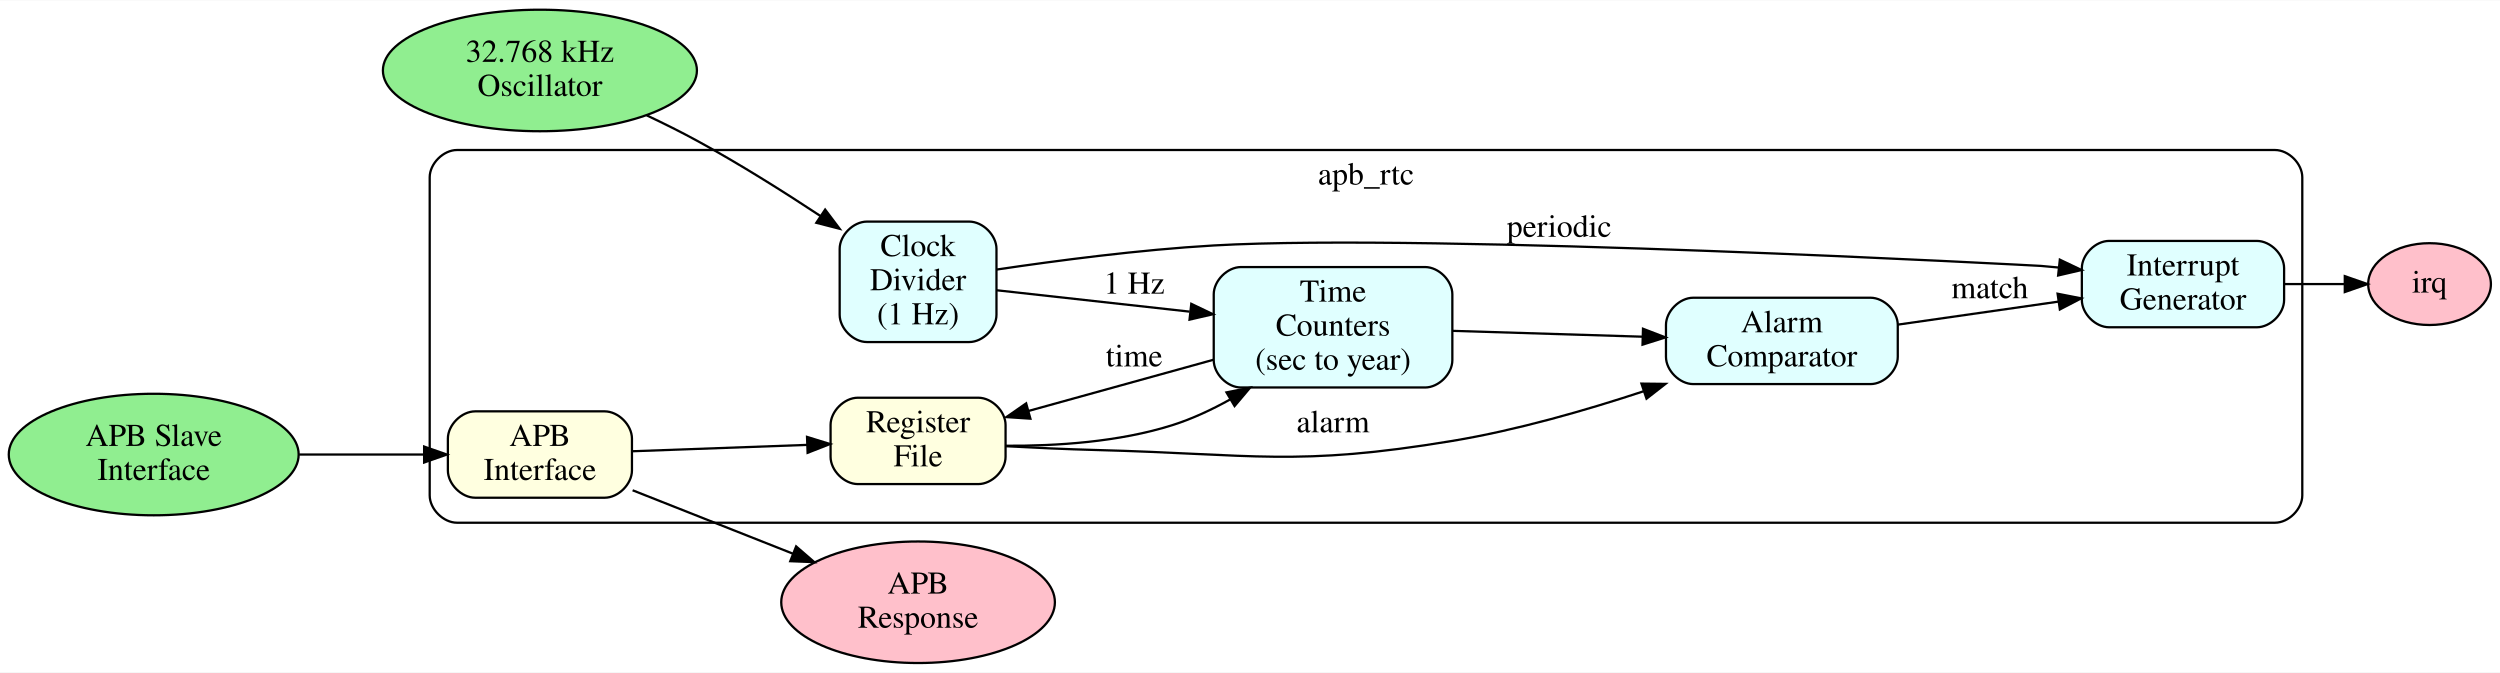
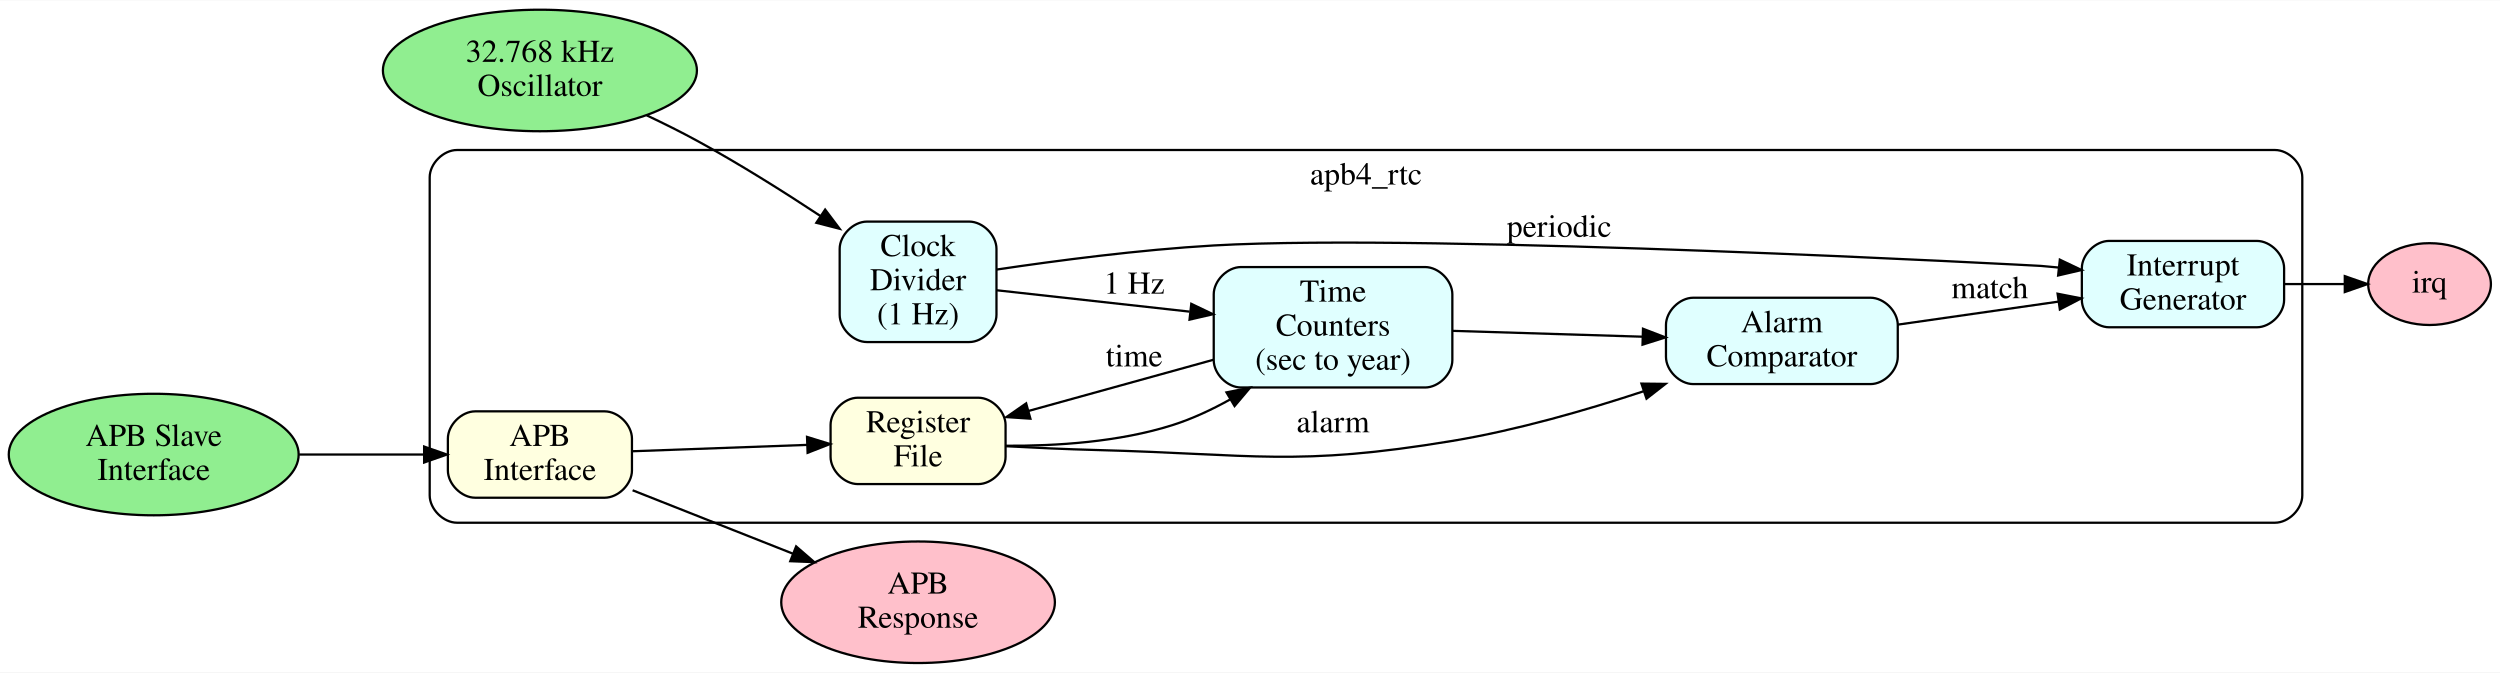
<svg xmlns="http://www.w3.org/2000/svg" width="1100pt" height="296pt" viewBox="0.00 0.00 1100.08 295.74">
  <g id="graph0" class="graph" transform="scale(1 1) rotate(0) translate(4 291.74)">
    <polygon fill="white" stroke="transparent" points="-4,4 -4,-291.74 1096.08,-291.74 1096.08,4 -4,4" />
    <g id="clust1" class="cluster">
      <path fill="none" stroke="black" d="M197.08,-61.87C197.08,-61.87 997.08,-61.87 997.08,-61.87 1003.08,-61.87 1009.08,-67.87 1009.08,-73.87 1009.08,-73.87 1009.08,-213.87 1009.08,-213.87 1009.08,-219.87 1003.08,-225.87 997.08,-225.87 997.08,-225.87 197.08,-225.87 197.08,-225.87 191.08,-225.87 185.08,-219.87 185.08,-213.87 185.08,-213.87 185.08,-73.87 185.08,-73.87 185.08,-67.87 191.08,-61.87 197.08,-61.87" />
-       <text text-anchor="middle" x="597.08" y="-210.67" font-family="Times,serif" font-size="14.00">apb_rtc</text>
+       <text text-anchor="middle" x="597.08" y="-210.67" font-family="Times,serif" font-size="14.00">apb4_rtc</text>
    </g>
    <g id="node1" class="node">
      <ellipse fill="lightgreen" stroke="black" cx="233.58" cy="-260.87" rx="69.09" ry="26.74" />
      <text text-anchor="middle" x="233.58" y="-264.67" font-family="Times,serif" font-size="14.00">32.768 kHz</text>
      <text text-anchor="middle" x="233.58" y="-249.67" font-family="Times,serif" font-size="14.00">Oscillator</text>
    </g>
    <g id="node5" class="node">
      <path fill="lightcyan" stroke="black" d="M422.48,-194.37C422.48,-194.37 377.48,-194.37 377.48,-194.37 371.48,-194.37 365.48,-188.37 365.48,-182.37 365.48,-182.37 365.48,-153.37 365.48,-153.37 365.48,-147.37 371.48,-141.37 377.48,-141.37 377.48,-141.37 422.48,-141.37 422.48,-141.37 428.48,-141.37 434.48,-147.37 434.48,-153.37 434.48,-153.37 434.48,-182.37 434.48,-182.37 434.48,-188.37 428.48,-194.37 422.48,-194.37" />
      <text text-anchor="middle" x="399.98" y="-179.17" font-family="Times,serif" font-size="14.00">Clock</text>
      <text text-anchor="middle" x="399.98" y="-164.17" font-family="Times,serif" font-size="14.00">Divider</text>
      <text text-anchor="middle" x="399.98" y="-149.17" font-family="Times,serif" font-size="14.00">(1 Hz)</text>
    </g>
    <g id="edge4" class="edge">
      <path fill="none" stroke="black" d="M280.59,-241.11C288.13,-237.55 295.79,-233.74 302.87,-229.87 321.13,-219.91 340.53,-207.72 357.09,-196.79" />
      <polygon fill="black" stroke="black" points="359.09,-199.67 365.47,-191.21 355.21,-193.84 359.09,-199.67" />
    </g>
    <g id="node2" class="node">
      <ellipse fill="lightgreen" stroke="black" cx="63.64" cy="-91.87" rx="63.78" ry="26.74" />
      <text text-anchor="middle" x="63.64" y="-95.67" font-family="Times,serif" font-size="14.00">APB Slave</text>
      <text text-anchor="middle" x="63.64" y="-80.67" font-family="Times,serif" font-size="14.00">Interface</text>
    </g>
    <g id="node3" class="node">
      <path fill="lightyellow" stroke="black" d="M262.08,-110.87C262.08,-110.87 205.08,-110.87 205.08,-110.87 199.08,-110.87 193.08,-104.87 193.08,-98.87 193.08,-98.87 193.08,-84.87 193.08,-84.87 193.08,-78.87 199.08,-72.87 205.08,-72.87 205.08,-72.87 262.08,-72.87 262.08,-72.87 268.08,-72.87 274.08,-78.87 274.08,-84.87 274.08,-84.87 274.08,-98.87 274.08,-98.87 274.08,-104.87 268.08,-110.87 262.08,-110.87" />
      <text text-anchor="middle" x="233.58" y="-95.67" font-family="Times,serif" font-size="14.00">APB</text>
      <text text-anchor="middle" x="233.58" y="-80.67" font-family="Times,serif" font-size="14.00">Interface</text>
    </g>
    <g id="edge1" class="edge">
      <path fill="none" stroke="black" d="M127.65,-91.87C145.69,-91.87 165.1,-91.87 182.26,-91.87" />
      <polygon fill="black" stroke="black" points="182.63,-95.37 192.63,-91.87 182.63,-88.37 182.63,-95.37" />
    </g>
    <g id="node4" class="node">
      <path fill="lightyellow" stroke="black" d="M426.48,-116.87C426.48,-116.87 373.48,-116.87 373.48,-116.87 367.48,-116.87 361.48,-110.87 361.48,-104.87 361.48,-104.87 361.48,-90.87 361.48,-90.87 361.48,-84.87 367.48,-78.87 373.48,-78.87 373.48,-78.87 426.48,-78.87 426.48,-78.87 432.48,-78.87 438.48,-84.87 438.48,-90.87 438.48,-90.87 438.48,-104.87 438.48,-104.87 438.48,-110.87 432.48,-116.87 426.48,-116.87" />
      <text text-anchor="middle" x="399.98" y="-101.67" font-family="Times,serif" font-size="14.00">Register</text>
      <text text-anchor="middle" x="399.98" y="-86.67" font-family="Times,serif" font-size="14.00">File</text>
    </g>
    <g id="edge2" class="edge">
      <path fill="none" stroke="black" d="M274.37,-93.32C297.49,-94.17 326.76,-95.23 351.13,-96.12" />
      <polygon fill="black" stroke="black" points="351.12,-99.63 361.24,-96.49 351.37,-92.63 351.12,-99.63" />
    </g>
    <g id="node10" class="node">
      <ellipse fill="pink" stroke="black" cx="399.98" cy="-26.87" rx="60.21" ry="26.74" />
      <text text-anchor="middle" x="399.98" y="-30.67" font-family="Times,serif" font-size="14.00">APB</text>
      <text text-anchor="middle" x="399.98" y="-15.67" font-family="Times,serif" font-size="14.00">Response</text>
    </g>
    <g id="edge3" class="edge">
      <path fill="none" stroke="black" d="M274.37,-76.14C295.59,-67.75 321.99,-57.31 345.02,-48.2" />
      <polygon fill="black" stroke="black" points="346.32,-51.45 354.33,-44.52 343.74,-44.94 346.32,-51.45" />
    </g>
    <g id="node6" class="node">
      <path fill="lightcyan" stroke="black" d="M623.08,-174.37C623.08,-174.37 542.08,-174.37 542.08,-174.37 536.08,-174.37 530.08,-168.37 530.08,-162.37 530.08,-162.37 530.08,-133.37 530.08,-133.37 530.08,-127.37 536.08,-121.37 542.08,-121.37 542.08,-121.37 623.08,-121.37 623.08,-121.37 629.08,-121.37 635.08,-127.37 635.08,-133.37 635.08,-133.37 635.08,-162.37 635.08,-162.37 635.08,-168.37 629.08,-174.37 623.08,-174.37" />
      <text text-anchor="middle" x="582.58" y="-159.17" font-family="Times,serif" font-size="14.00">Time</text>
      <text text-anchor="middle" x="582.58" y="-144.17" font-family="Times,serif" font-size="14.00">Counters</text>
      <text text-anchor="middle" x="582.58" y="-129.17" font-family="Times,serif" font-size="14.00">(sec to year)</text>
    </g>
    <g id="edge6" class="edge">
      <path fill="none" stroke="black" d="M438.59,-95.74C460.52,-95.6 488.42,-97.33 512.08,-104.87 520.63,-107.59 529.19,-111.59 537.24,-116.07" />
      <polygon fill="black" stroke="black" points="535.69,-119.22 546.08,-121.29 539.25,-113.2 535.69,-119.22" />
    </g>
    <g id="node7" class="node">
      <path fill="lightcyan" stroke="black" d="M819.08,-160.87C819.08,-160.87 741.08,-160.87 741.08,-160.87 735.08,-160.87 729.08,-154.87 729.08,-148.87 729.08,-148.87 729.08,-134.87 729.08,-134.87 729.08,-128.87 735.08,-122.87 741.08,-122.87 741.08,-122.87 819.08,-122.87 819.08,-122.87 825.08,-122.87 831.08,-128.87 831.08,-134.87 831.08,-134.87 831.08,-148.87 831.08,-148.87 831.08,-154.87 825.08,-160.87 819.08,-160.87" />
      <text text-anchor="middle" x="780.08" y="-145.67" font-family="Times,serif" font-size="14.00">Alarm</text>
      <text text-anchor="middle" x="780.08" y="-130.67" font-family="Times,serif" font-size="14.00">Comparator</text>
    </g>
    <g id="edge9" class="edge">
      <path fill="none" stroke="black" d="M438.61,-95.53C451.16,-94.85 465.22,-94.2 478.08,-93.87 547.86,-92.06 566.22,-86.44 635.08,-97.87 663.32,-102.56 693.75,-111.29 719.33,-119.74" />
      <polygon fill="black" stroke="black" points="718.29,-123.08 728.88,-122.96 720.52,-116.45 718.29,-123.08" />
      <text text-anchor="middle" x="582.58" y="-101.67" font-family="Times,serif" font-size="14.00">alarm</text>
    </g>
    <g id="edge5" class="edge">
      <path fill="none" stroke="black" d="M434.52,-164.16C458.33,-161.52 490.98,-157.9 519.47,-154.75" />
      <polygon fill="black" stroke="black" points="520.2,-158.19 529.75,-153.61 519.43,-151.23 520.2,-158.19" />
      <text text-anchor="middle" x="495.08" y="-162.67" font-family="Times,serif" font-size="14.00">1 Hz</text>
    </g>
    <g id="node8" class="node">
      <path fill="lightcyan" stroke="black" d="M989.08,-185.87C989.08,-185.87 924.08,-185.87 924.08,-185.87 918.08,-185.87 912.08,-179.87 912.08,-173.87 912.08,-173.87 912.08,-159.87 912.08,-159.87 912.08,-153.87 918.08,-147.87 924.08,-147.87 924.08,-147.87 989.08,-147.87 989.08,-147.87 995.08,-147.87 1001.08,-153.87 1001.08,-159.87 1001.08,-159.87 1001.08,-173.87 1001.08,-173.87 1001.08,-179.87 995.08,-185.87 989.08,-185.87" />
      <text text-anchor="middle" x="956.58" y="-170.67" font-family="Times,serif" font-size="14.00">Interrupt</text>
      <text text-anchor="middle" x="956.58" y="-155.67" font-family="Times,serif" font-size="14.00">Generator</text>
    </g>
    <g id="edge11" class="edge">
      <path fill="none" stroke="black" d="M434.57,-173.27C460.56,-177.14 497.5,-182 530.08,-183.87 626.29,-189.4 893.68,-174.9 894.08,-174.87 896.62,-174.66 899.21,-174.42 901.82,-174.16" />
      <polygon fill="black" stroke="black" points="902.39,-177.62 911.96,-173.06 901.64,-170.66 902.39,-177.62" />
      <text text-anchor="middle" x="682.08" y="-187.67" font-family="Times,serif" font-size="14.00">periodic</text>
    </g>
    <g id="edge7" class="edge">
      <path fill="none" stroke="black" d="M530.07,-133.61C504.41,-126.51 473.59,-117.97 448.5,-111.03" />
      <polygon fill="black" stroke="black" points="449.41,-107.65 438.84,-108.35 447.54,-114.39 449.41,-107.65" />
      <text text-anchor="middle" x="495.08" y="-130.67" font-family="Times,serif" font-size="14.00">time</text>
    </g>
    <g id="edge8" class="edge">
      <path fill="none" stroke="black" d="M635.2,-146.29C660.88,-145.5 692.07,-144.54 718.84,-143.72" />
      <polygon fill="black" stroke="black" points="718.97,-147.22 728.86,-143.41 718.76,-140.22 718.97,-147.22" />
    </g>
    <g id="edge10" class="edge">
      <path fill="none" stroke="black" d="M831.08,-149.03C853.18,-152.2 879.2,-155.93 901.72,-159.15" />
      <polygon fill="black" stroke="black" points="901.4,-162.64 911.8,-160.6 902.4,-155.71 901.4,-162.64" />
      <text text-anchor="middle" x="871.58" y="-160.67" font-family="Times,serif" font-size="14.00">match</text>
    </g>
    <g id="node9" class="node">
      <ellipse fill="pink" stroke="black" cx="1065.08" cy="-166.87" rx="27" ry="18" />
      <text text-anchor="middle" x="1065.08" y="-163.17" font-family="Times,serif" font-size="14.00">irq</text>
    </g>
    <g id="edge12" class="edge">
      <path fill="none" stroke="black" d="M1001.21,-166.87C1010.03,-166.87 1019.21,-166.87 1027.75,-166.87" />
      <polygon fill="black" stroke="black" points="1027.78,-170.37 1037.78,-166.87 1027.78,-163.37 1027.78,-170.37" />
    </g>
  </g>
</svg>
